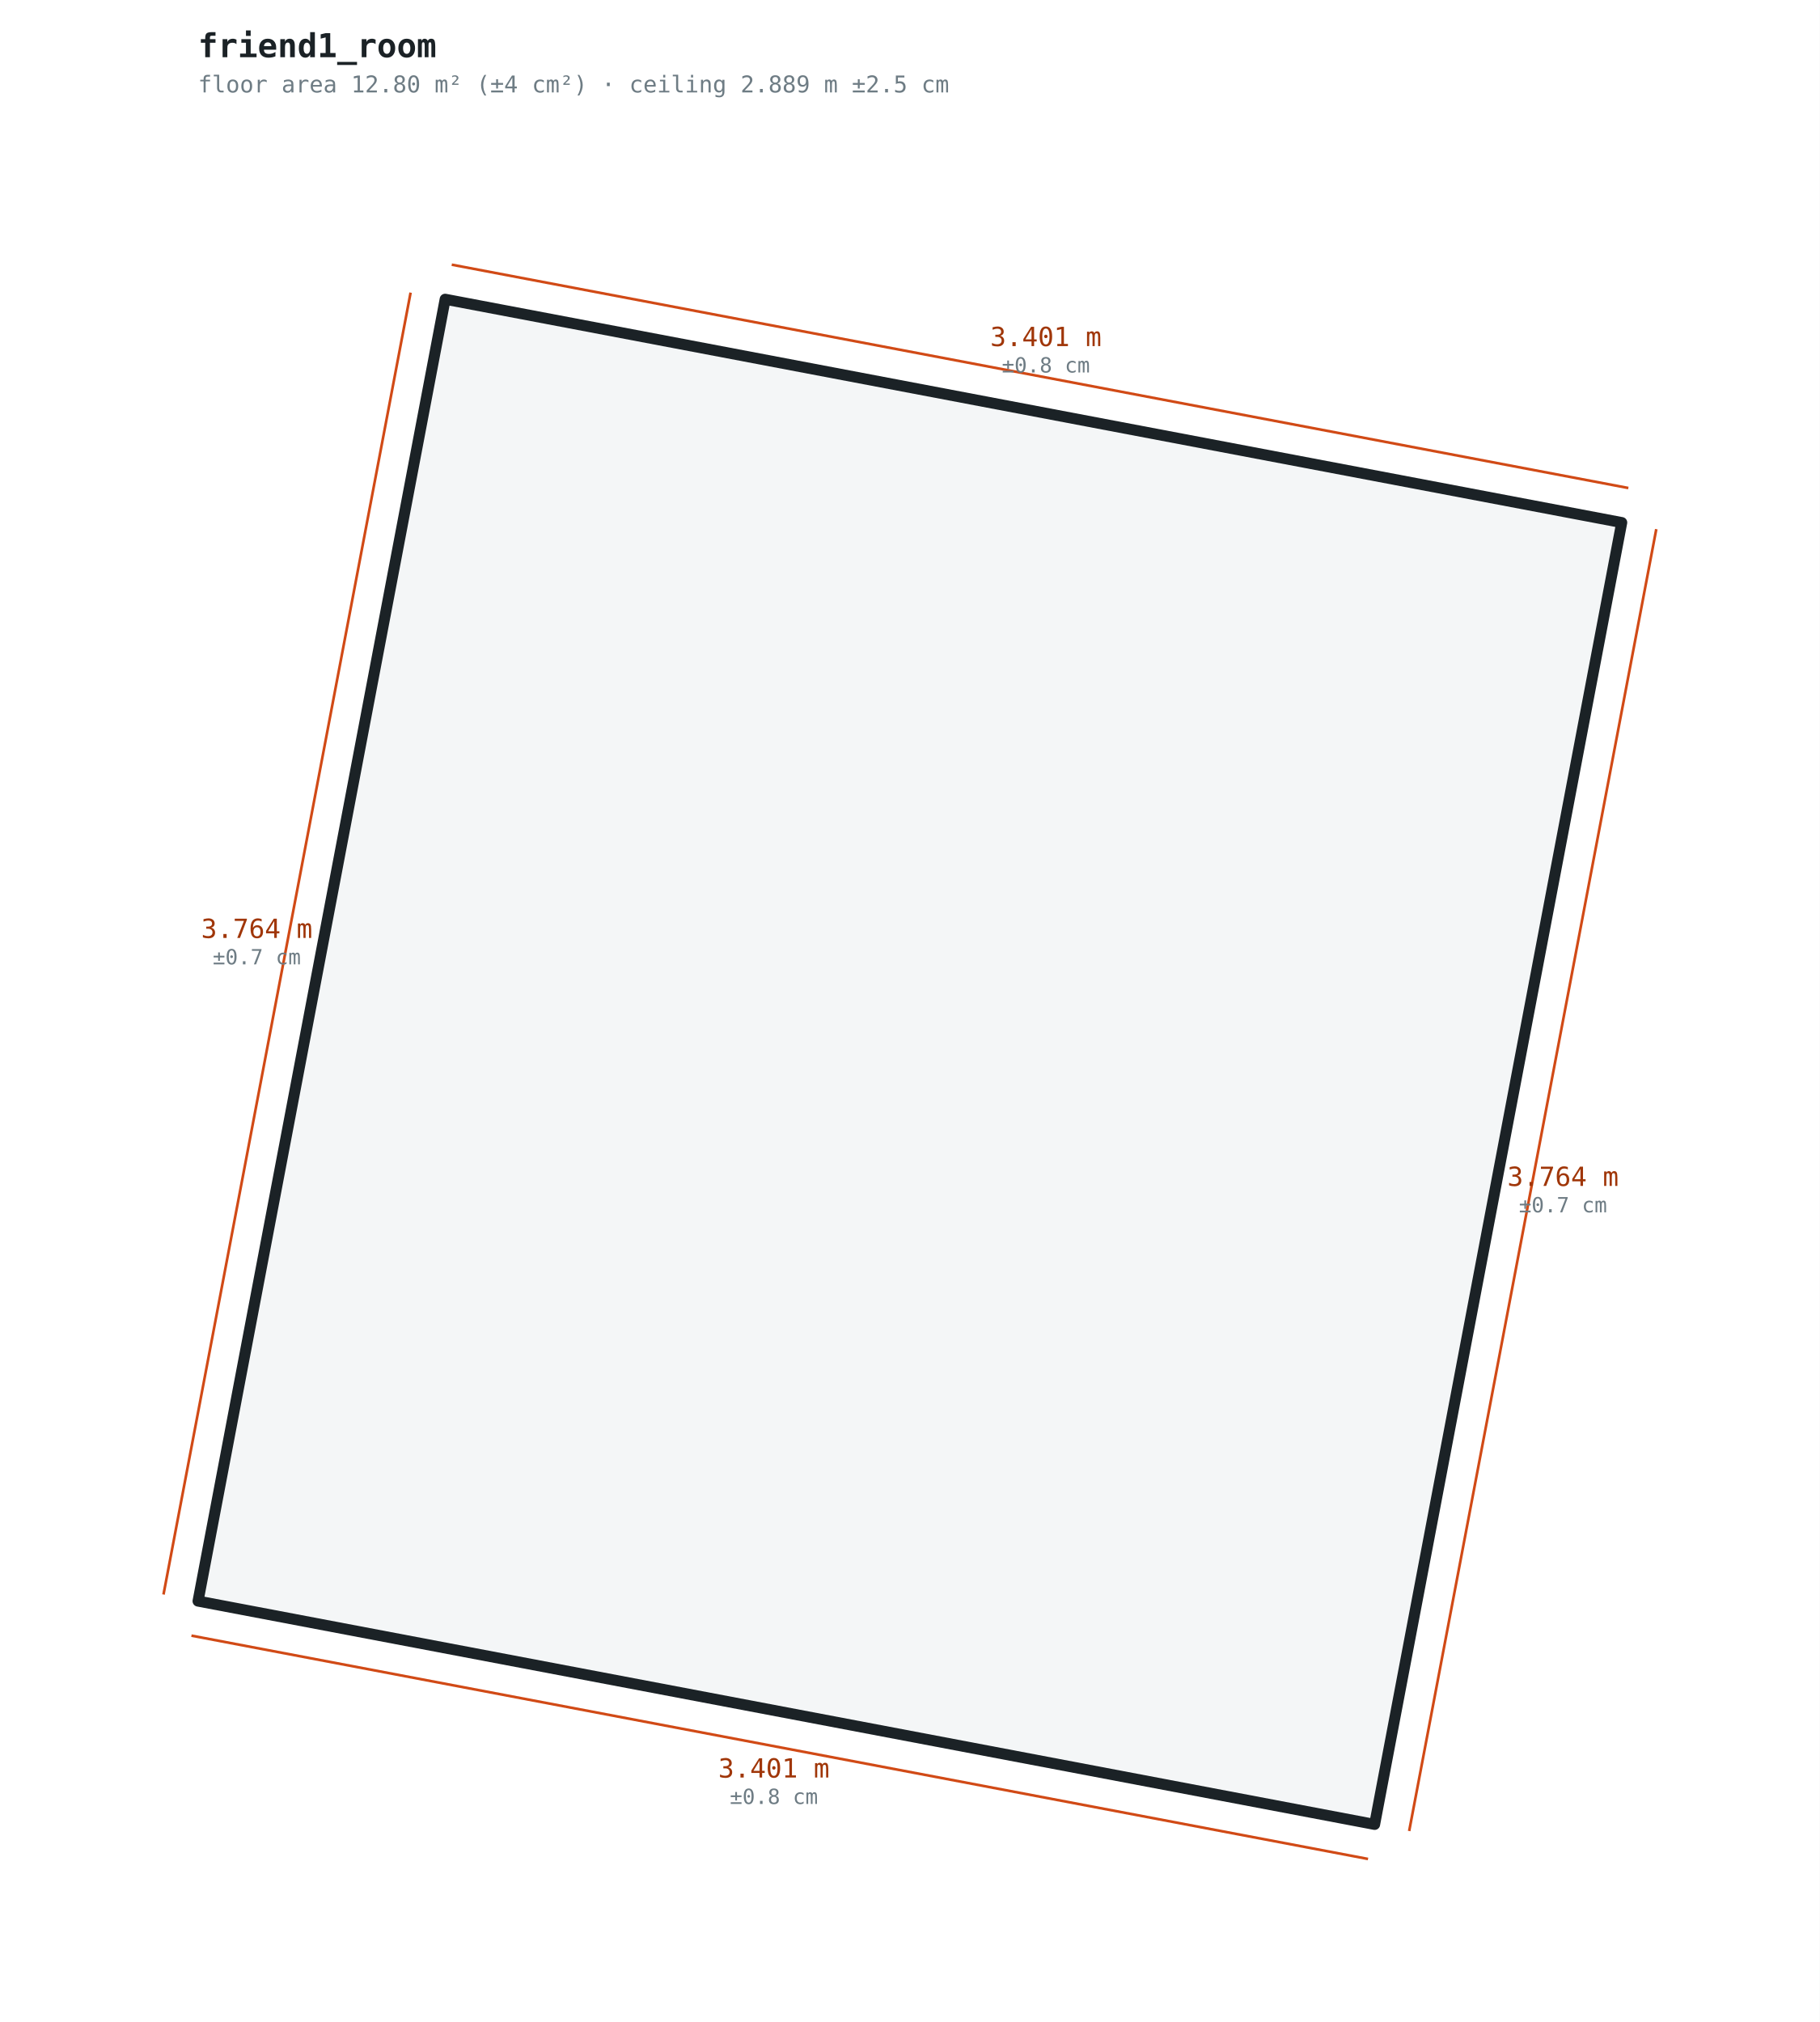
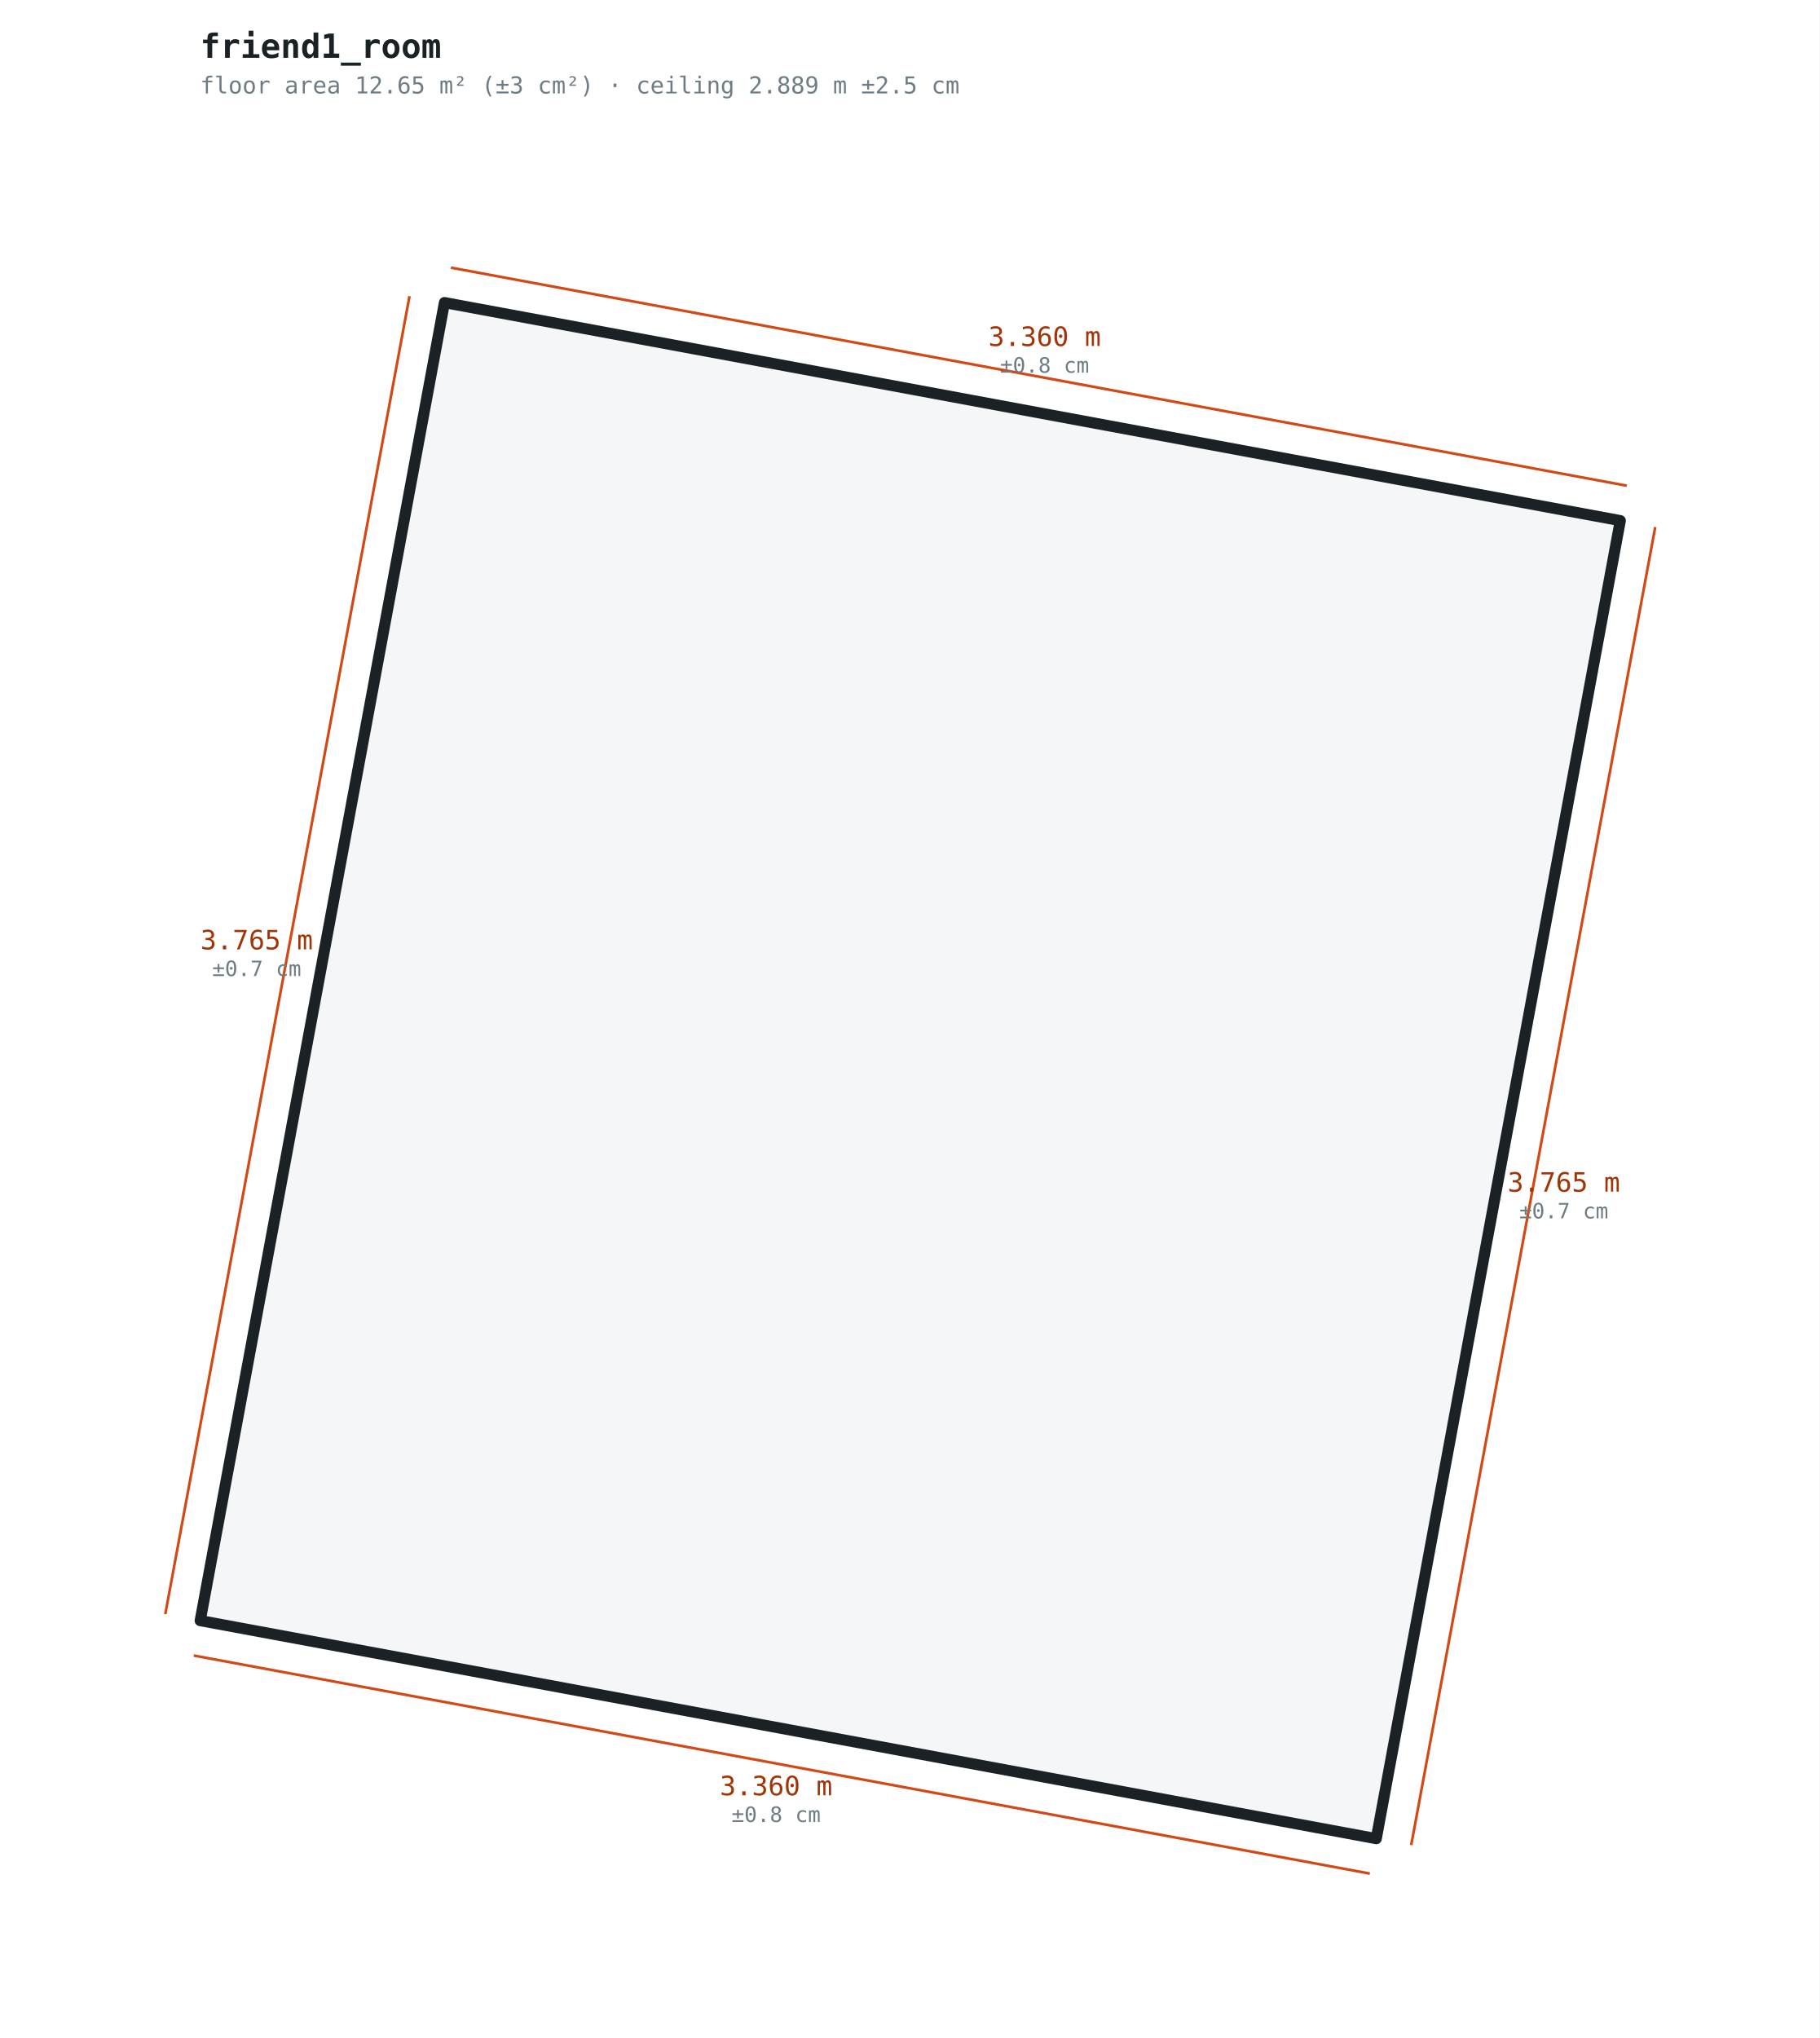
- <svg xmlns="http://www.w3.org/2000/svg" width="827" height="919" viewBox="0 0 827 919">
+ <svg xmlns="http://www.w3.org/2000/svg" width="818" height="916" viewBox="0 0 818 916">
  <style>.wall{fill:#f4f6f7;stroke:#1b2226;stroke-width:5;stroke-linejoin:round}.dim{stroke:#d14a16;stroke-width:1.2}.tick{stroke:#d14a16;stroke-width:1.2}text{font-family:ui-monospace,Menlo,monospace;fill:#1b2226}.d{font-size:12px;fill:#a03608}.ci{font-size:9.5px;fill:#6e7c84}.t{font-size:15px;font-weight:600}.s{font-size:10.5px;fill:#6e7c84}</style>
-   <rect width="827" height="919" fill="#ffffff" />
+   <rect width="818" height="916" fill="#ffffff" />
  <text class="t" x="90" y="26">friend1_room</text>
-   <text class="s" x="90" y="42">floor area 12.80 m² (±4 cm²) · ceiling 2.889 m ±2.5 cm</text>
-   <polygon class="wall" points="624.7,829.2 737.0,237.5 202.3,136.0 90.0,727.7" />
-   <line class="dim" x1="624.7" y1="829.2" x2="737.0" y2="237.5" transform="translate(15.7,3.0)" />
-   <text class="d" x="710.3" y="539.0" text-anchor="middle">3.764 m</text>
-   <text class="ci" x="710.3" y="551.0" text-anchor="middle">±0.7 cm</text>
-   <line class="dim" x1="737.0" y1="237.5" x2="202.3" y2="136.0" transform="translate(3.0,-15.7)" />
-   <text class="d" x="475.3" y="157.3" text-anchor="middle">3.401 m</text>
-   <text class="ci" x="475.3" y="169.3" text-anchor="middle">±0.8 cm</text>
-   <line class="dim" x1="202.3" y1="136.0" x2="90.0" y2="727.7" transform="translate(-15.7,-3.0)" />
-   <text class="d" x="116.7" y="426.3" text-anchor="middle">3.764 m</text>
-   <text class="ci" x="116.7" y="438.3" text-anchor="middle">±0.7 cm</text>
-   <line class="dim" x1="90.0" y1="727.7" x2="624.7" y2="829.2" transform="translate(-3.0,15.7)" />
-   <text class="d" x="351.7" y="807.9" text-anchor="middle">3.401 m</text>
-   <text class="ci" x="351.7" y="819.9" text-anchor="middle">±0.8 cm</text>
+   <text class="s" x="90" y="42">floor area 12.65 m² (±3 cm²) · ceiling 2.889 m ±2.5 cm</text>
+   <polygon class="wall" points="618.7,826.4 728.4,234.0 199.8,136.0 90.0,728.4" />
+   <line class="dim" x1="618.7" y1="826.4" x2="728.4" y2="234.0" transform="translate(15.7,2.9)" />
+   <text class="d" x="703.0" y="535.6" text-anchor="middle">3.765 m</text>
+   <text class="ci" x="703.0" y="547.6" text-anchor="middle">±0.7 cm</text>
+   <line class="dim" x1="728.4" y1="234.0" x2="199.8" y2="136.0" transform="translate(2.9,-15.7)" />
+   <text class="d" x="469.6" y="155.5" text-anchor="middle">3.360 m</text>
+   <text class="ci" x="469.6" y="167.5" text-anchor="middle">±0.8 cm</text>
+   <line class="dim" x1="199.8" y1="136.0" x2="90.0" y2="728.4" transform="translate(-15.7,-2.9)" />
+   <text class="d" x="115.4" y="426.7" text-anchor="middle">3.765 m</text>
+   <text class="ci" x="115.4" y="438.7" text-anchor="middle">±0.7 cm</text>
+   <line class="dim" x1="90.0" y1="728.4" x2="618.7" y2="826.4" transform="translate(-2.9,15.7)" />
+   <text class="d" x="348.9" y="806.9" text-anchor="middle">3.360 m</text>
+   <text class="ci" x="348.9" y="818.9" text-anchor="middle">±0.8 cm</text>
</svg>
